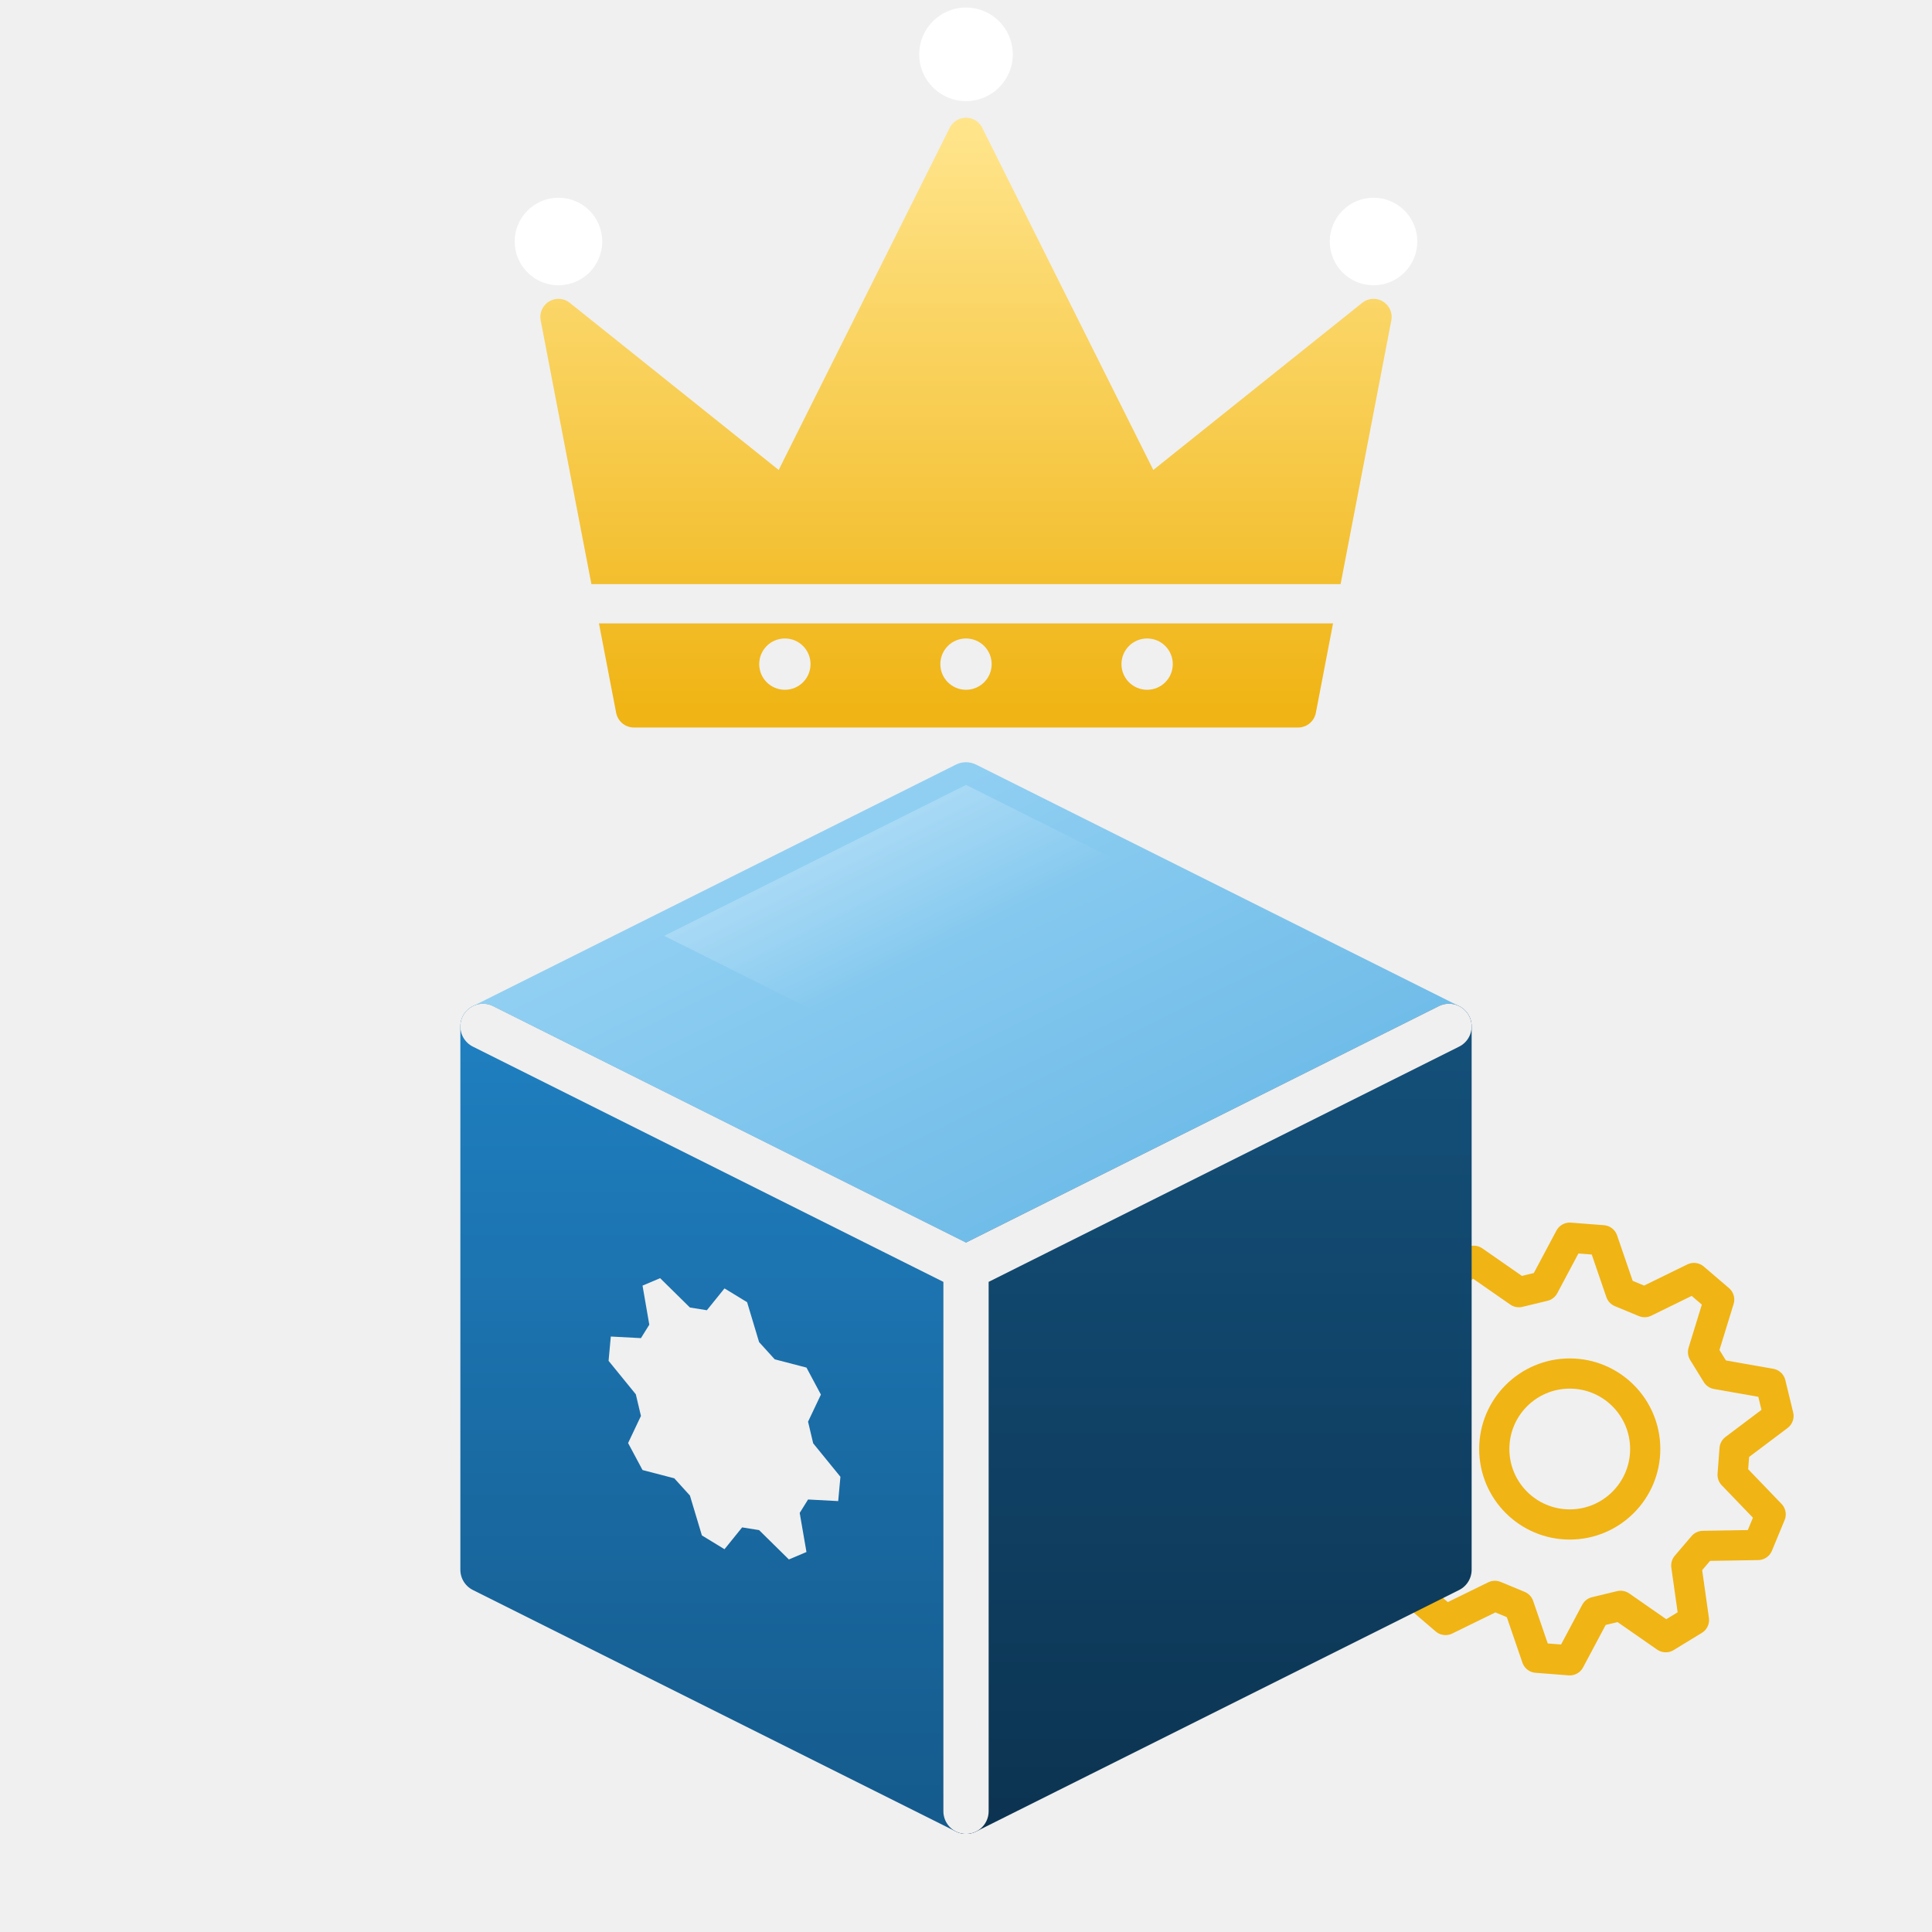
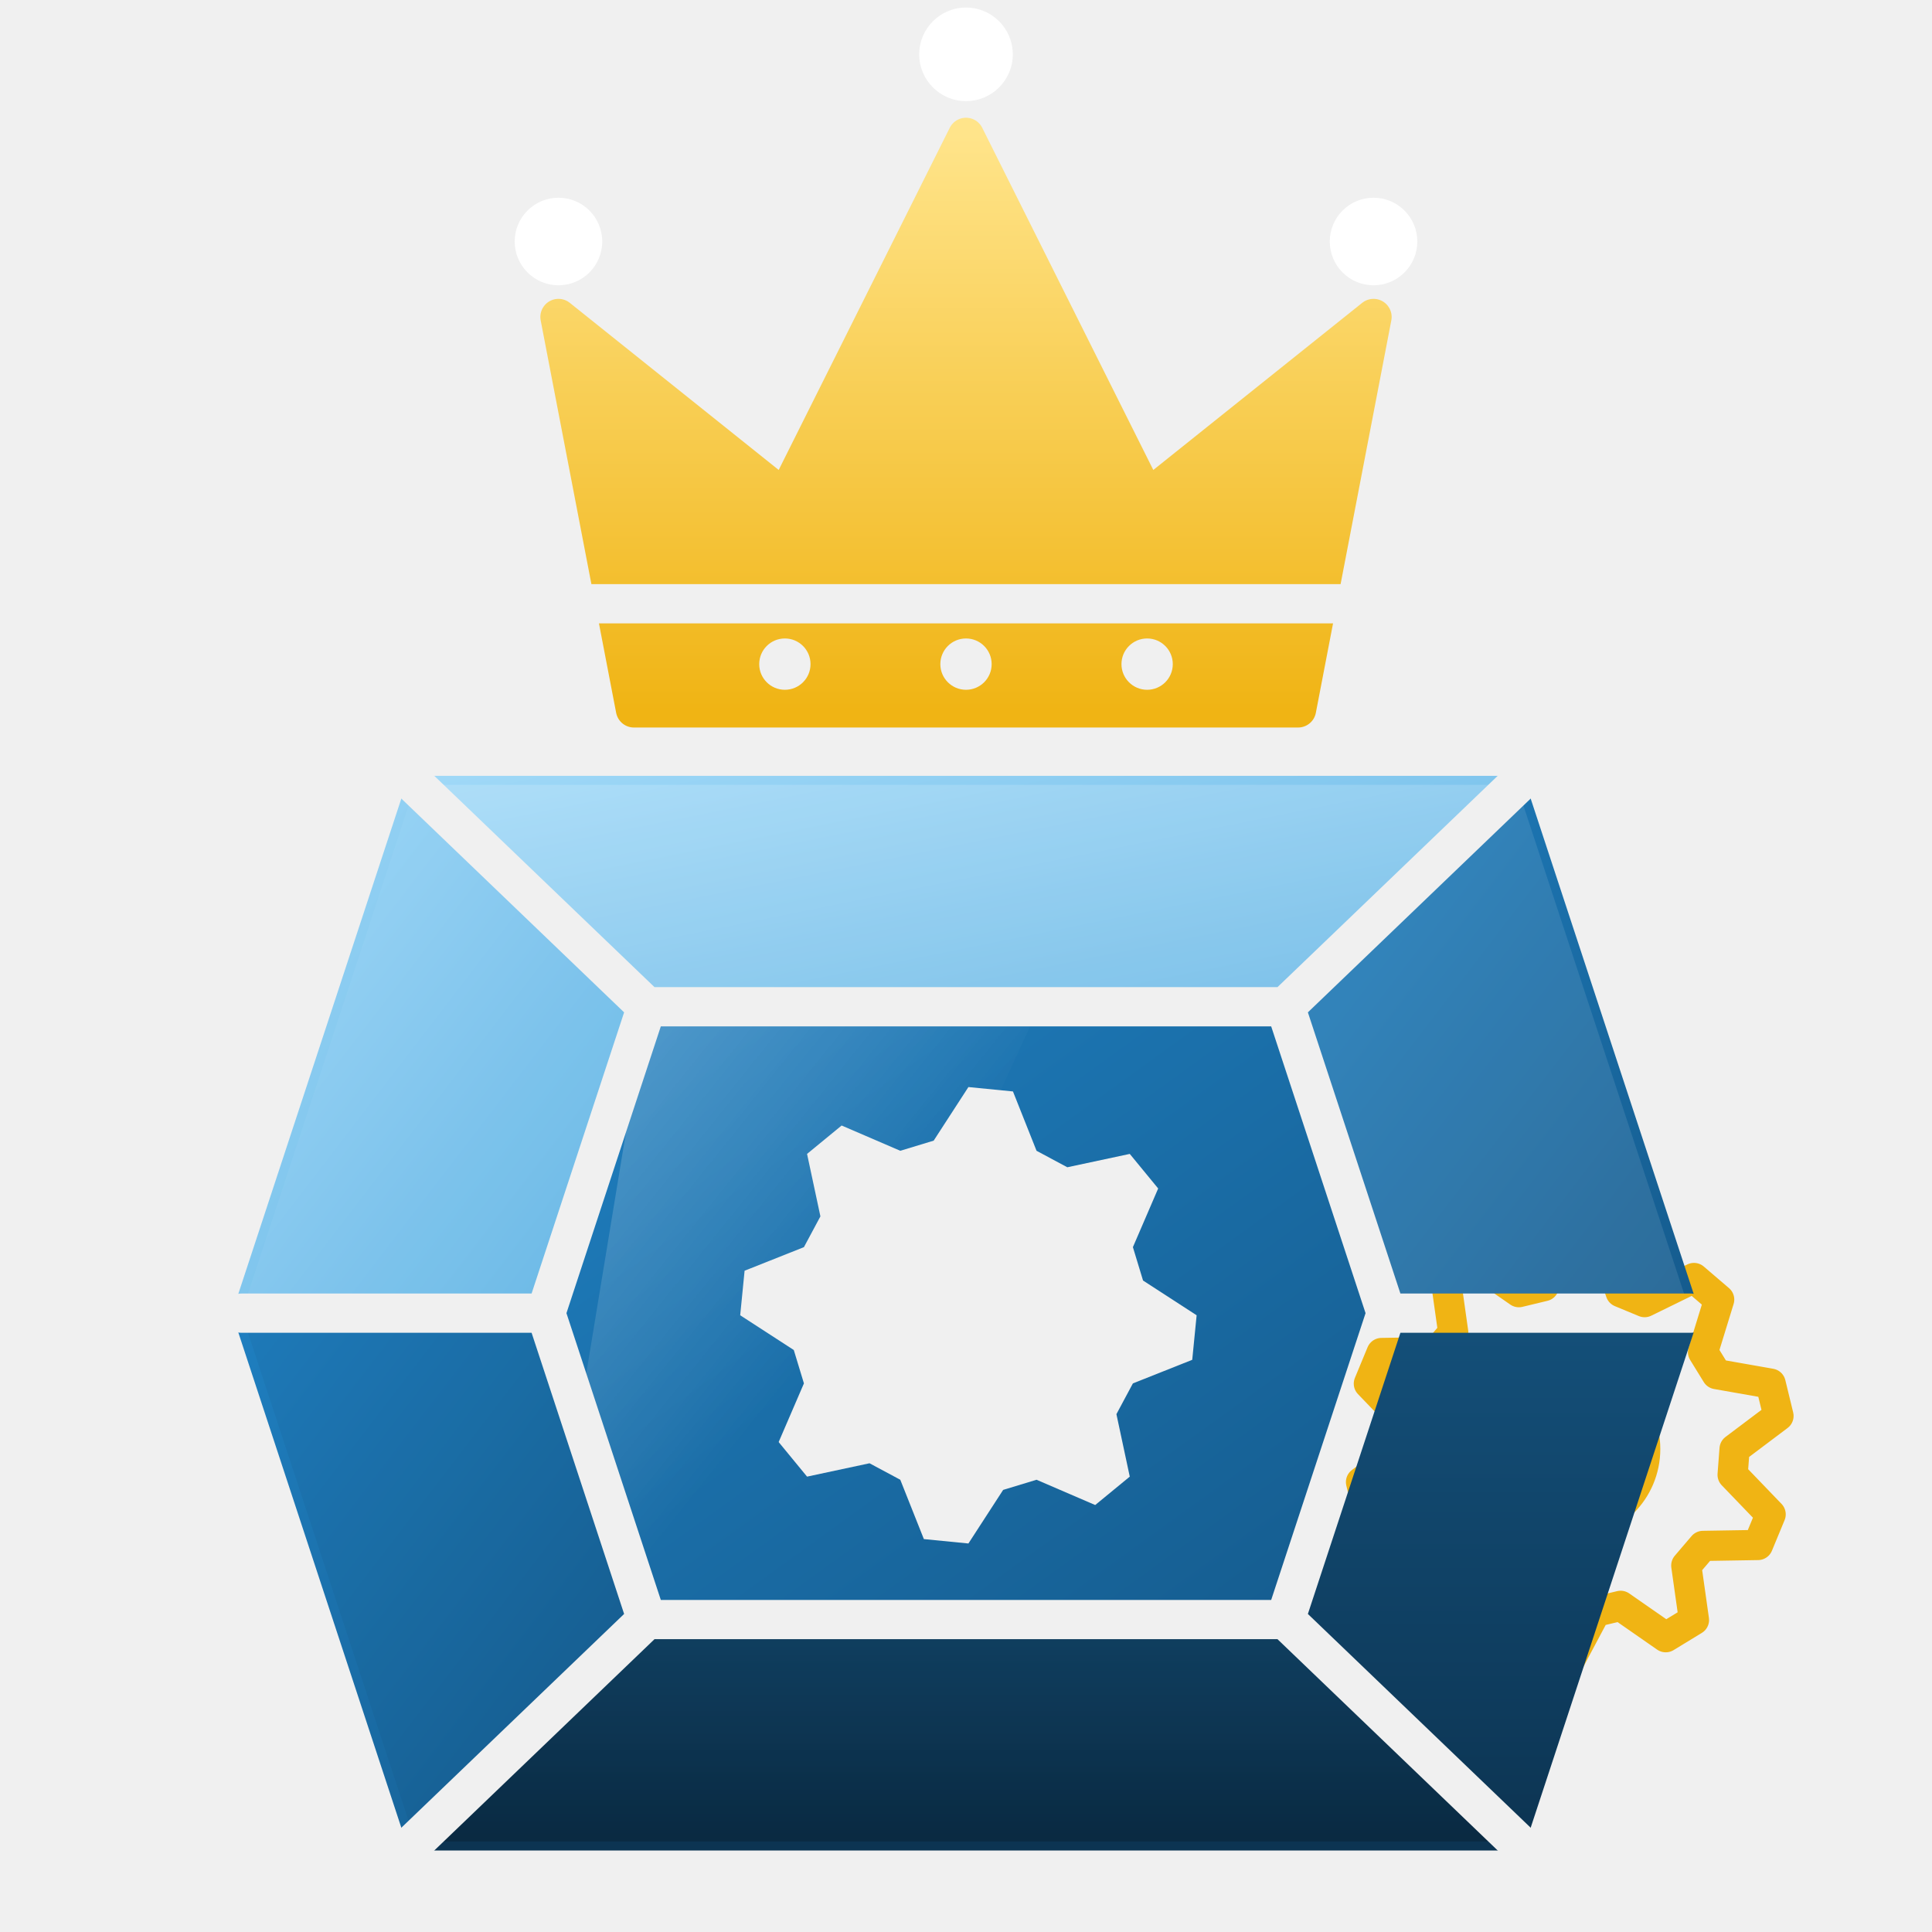
<svg xmlns="http://www.w3.org/2000/svg" viewBox="0 0 128 128" width="128" height="128" role="img" aria-label="Block Master, Labor Day">
  <defs>
    <linearGradient id="labor-top" x1="0" y1="0" x2="1" y2="1">
      <stop offset="0" stop-color="#9fd8f7" />
      <stop offset="1" stop-color="#5fb2e3" />
    </linearGradient>
-     <linearGradient id="labor-left" x1="0" y1="0" x2="0" y2="1">
+     <linearGradient id="labor-left" x1="0" y1="0" x2="1" y2="1">
      <stop offset="0" stop-color="#1f7fc0" />
      <stop offset="1" stop-color="#155b8d" />
    </linearGradient>
    <linearGradient id="labor-right" x1="0" y1="0" x2="0" y2="1">
      <stop offset="0" stop-color="#14507a" />
      <stop offset="1" stop-color="#0c3452" />
    </linearGradient>
    <linearGradient id="labor-crown" x1="0" y1="0" x2="0" y2="1">
      <stop offset="0" stop-color="#ffe48a" />
      <stop offset="1" stop-color="#f0b414" />
    </linearGradient>
+     <linearGradient id="labor-table" x1="0" y1="0" x2="1" y2="1">
+       <stop offset="0" stop-color="#1f7fc0" />
+       <stop offset="1" stop-color="#155b8d" />
+     </linearGradient>
    <linearGradient id="labor-sheen" x1="0" y1="0" x2="1" y2="1">
-       <stop offset="0" stop-color="#ffffff" stop-opacity="0.45" />
-       <stop offset="0.5" stop-color="#ffffff" stop-opacity="0" />
+       <stop offset="0" stop-color="#ffffff" stop-opacity="0.5" />
+       <stop offset="0.55" stop-color="#ffffff" stop-opacity="0" />
    </linearGradient>
-     <mask id="labor-cube" maskUnits="userSpaceOnUse" x="0" y="0" width="128" height="128">
+     <clipPath id="labor-tablec">
+       <path d="M42.84,66.7 L85.16,66.7 L91.84,87 L85.16,107.3 L42.84,107.3 L36.16,87 Z" />
+     </clipPath>
+     <clipPath id="labor-gemc">
+       <path d="M27.52,52 L100.48,52 L112,87 L100.48,122 L27.52,122 L16,87 Z" />
+     </clipPath>
+     <mask id="labor-gem" maskUnits="userSpaceOnUse" x="0" y="0" width="128" height="128">
      <rect width="128" height="128" fill="white" />
-       <path d="M32,68 L64,84 L96,68 M64,84 L64,120" stroke="black" stroke-width="3" stroke-linecap="round" stroke-linejoin="round" fill="none" />
-       <g transform="matrix(0.32 0.16 0 0.36 32 68)">
-         <path d="M50,26 L54.68,26.46 L57.16,32.7 L60.4,34.43 L66.97,33.03 L69.96,36.67 L67.3,42.84 L68.36,46.35 L74,50 L73.54,54.68 L67.3,57.16 L65.57,60.4 L66.97,66.97 L63.33,69.96 L57.16,67.3 L53.65,68.36 L50,74 L45.32,73.54 L42.84,67.3 L39.6,65.57 L33.03,66.97 L30.04,63.33 L32.7,57.16 L31.64,53.65 L26,50 L26.46,45.32 L32.7,42.84 L34.43,39.6 L33.03,33.03 L36.67,30.04 L42.84,32.7 L46.35,31.64 Z" fill="black" />
+       <path d="M27.52,52 L42.84,66.7 M100.48,52 L85.16,66.7 M112,87 L91.84,87 M100.48,122 L85.16,107.3 M27.52,122 L42.84,107.3 M16,87 L36.16,87 M42.84,66.7 L85.16,66.7 L91.84,87 L85.16,107.3 L42.84,107.3 L36.16,87 Z" stroke="black" stroke-width="2.6" stroke-linecap="round" stroke-linejoin="round" fill="none" />
+       <g clip-path="url(#labor-tablec)">
+         <g transform="matrix(0.56 0 0 0.56 36.16 66.7)">
+           <path d="M50,9.5 L55.27,10.02 L58.06,17.04 L61.7,18.99 L69.09,17.41 L72.45,21.5 L69.46,28.44 L70.66,32.39 L77,36.5 L76.48,41.77 L69.46,44.56 L67.51,48.2 L69.09,55.59 L65,58.95 L58.06,55.96 L54.11,57.16 L50,63.5 L44.73,62.98 L41.94,55.96 L38.3,54.01 L30.91,55.59 L27.55,51.5 L30.54,44.56 L29.34,40.61 L23,36.5 L23.52,31.23 L30.54,28.44 L32.49,24.8 L30.91,17.41 L35,14.05 L41.94,17.04 L45.89,15.84 Z" fill="black" />
+         </g>
      </g>
    </mask>
    <mask id="labor-crownm" maskUnits="userSpaceOnUse" x="0" y="0" width="128" height="128">
      <rect width="128" height="128" fill="white" />
      <path d="M38,40 L90,40" stroke="black" stroke-width="2.6" />
      <circle cx="52" cy="44" r="1.7" fill="black" />
      <circle cx="64" cy="44" r="1.7" fill="black" />
      <circle cx="76" cy="44" r="1.7" fill="black" />
    </mask>
  </defs>
  <path d="M104,82 L106.19,82.17 L107.37,85.61 L108.96,86.27 L112.23,84.67 L113.9,86.1 L112.83,89.58 L113.73,91.04 L117.31,91.67 L117.83,93.81 L114.92,96 L114.79,97.71 L117.31,100.33 L116.47,102.36 L112.83,102.42 L111.72,103.72 L112.23,107.33 L110.36,108.47 L107.37,106.39 L105.71,106.79 L104,110 L101.81,109.83 L100.63,106.39 L99.04,105.73 L95.77,107.33 L94.1,105.9 L95.17,102.42 L94.27,100.96 L90.69,100.33 L90.17,98.19 L93.08,96 L93.21,94.29 L90.69,91.67 L91.53,89.64 L95.17,89.58 L96.28,88.28 L95.77,84.67 L97.64,83.53 L100.63,85.61 L102.29,85.21 Z" fill="none" stroke="#f0b414" stroke-width="2" stroke-linejoin="round" />
  <circle cx="104" cy="96" r="5" fill="none" stroke="#f0b414" stroke-width="2" />
-   <g mask="url(#labor-cube)" stroke-linejoin="round">
-     <path d="M32,68 L64,52 L96,68 L64,84 Z" fill="url(#labor-top)" stroke="url(#labor-top)" stroke-width="3" />
-     <path d="M32,68 L64,84 L64,120 L32,104 Z" fill="url(#labor-left)" stroke="url(#labor-left)" stroke-width="3" />
-     <path d="M64,84 L96,68 L96,104 L64,120 Z" fill="url(#labor-right)" stroke="url(#labor-right)" stroke-width="3" />
-     <g transform="matrix(0.32 0.16 0 0.36 32 68)">
-       <circle cx="50" cy="50" r="7" fill="#f0b414" />
+   <g mask="url(#labor-gem)" stroke-linejoin="round">
+     <path d="M27.52,52 L100.48,52 L85.16,66.7 L42.84,66.7 Z" fill="url(#labor-top)" stroke="url(#labor-top)" stroke-width="1.2" />
+     <path d="M27.52,52 L100.48,52 L85.16,66.7 L42.84,66.7 Z" fill="#ffffff" opacity="0.16" />
+     <path d="M16,87 L27.52,52 L42.84,66.7 L36.16,87 Z" fill="url(#labor-top)" stroke="url(#labor-top)" stroke-width="1.2" />
+     <path d="M16,87 L27.52,52 L42.84,66.7 L36.16,87 Z" fill="#ffffff" opacity="0.04" />
+     <path d="M100.48,52 L112,87 L91.84,87 L85.16,66.7 Z" fill="url(#labor-left)" stroke="url(#labor-left)" stroke-width="1.2" />
+     <path d="M100.48,52 L112,87 L91.84,87 L85.16,66.7 Z" fill="#ffffff" opacity="0.1" />
+     <path d="M27.52,122 L16,87 L36.16,87 L42.84,107.3 Z" fill="url(#labor-left)" stroke="url(#labor-left)" stroke-width="1.2" />
+     <path d="M27.52,122 L16,87 L36.16,87 L42.84,107.3 Z" fill="#000000" opacity="0.04" />
+     <path d="M112,87 L100.48,122 L85.16,107.3 L91.84,87 Z" fill="url(#labor-right)" stroke="url(#labor-right)" stroke-width="1.2" />
+     <path d="M100.48,122 L27.52,122 L42.84,107.3 L85.16,107.3 Z" fill="url(#labor-right)" stroke="url(#labor-right)" stroke-width="1.2" />
+     <path d="M100.48,122 L27.52,122 L42.84,107.3 L85.16,107.3 Z" fill="#000000" opacity="0.2" />
+     <g clip-path="url(#labor-gemc)" />
+     <path d="M42.84,66.7 L85.16,66.7 L91.84,87 L85.16,107.3 L42.84,107.3 L36.16,87 Z" fill="url(#labor-table)" />
+     <g clip-path="url(#labor-tablec)">
+       <g transform="matrix(0.56 0 0 0.56 36.16 66.7)">
+         <circle cx="50" cy="36.5" r="8.5" fill="#f0b414" />
+       </g>
+       <path d="M42.84,66.7 L68.84,66.7 L50.16,107.3 L36.16,107.3 Z" fill="url(#labor-sheen)" opacity="0.55" />
    </g>
-     <path d="M44,62 L64,52 L84,62 L64,72 Z" fill="url(#labor-sheen)" />
  </g>
  <g mask="url(#labor-crownm)" stroke-linejoin="round">
    <path d="M42,47 L37,21 L52,33 L64,9 L76,33 L91,21 L86,47 Z" fill="url(#labor-crown)" stroke="url(#labor-crown)" stroke-width="2.4" />
  </g>
  <circle cx="37" cy="16" r="2.9" fill="#ffffff" />
  <circle cx="64" cy="3.6" r="3.1" fill="#ffffff" />
  <circle cx="91" cy="16" r="2.9" fill="#ffffff" />
</svg>
